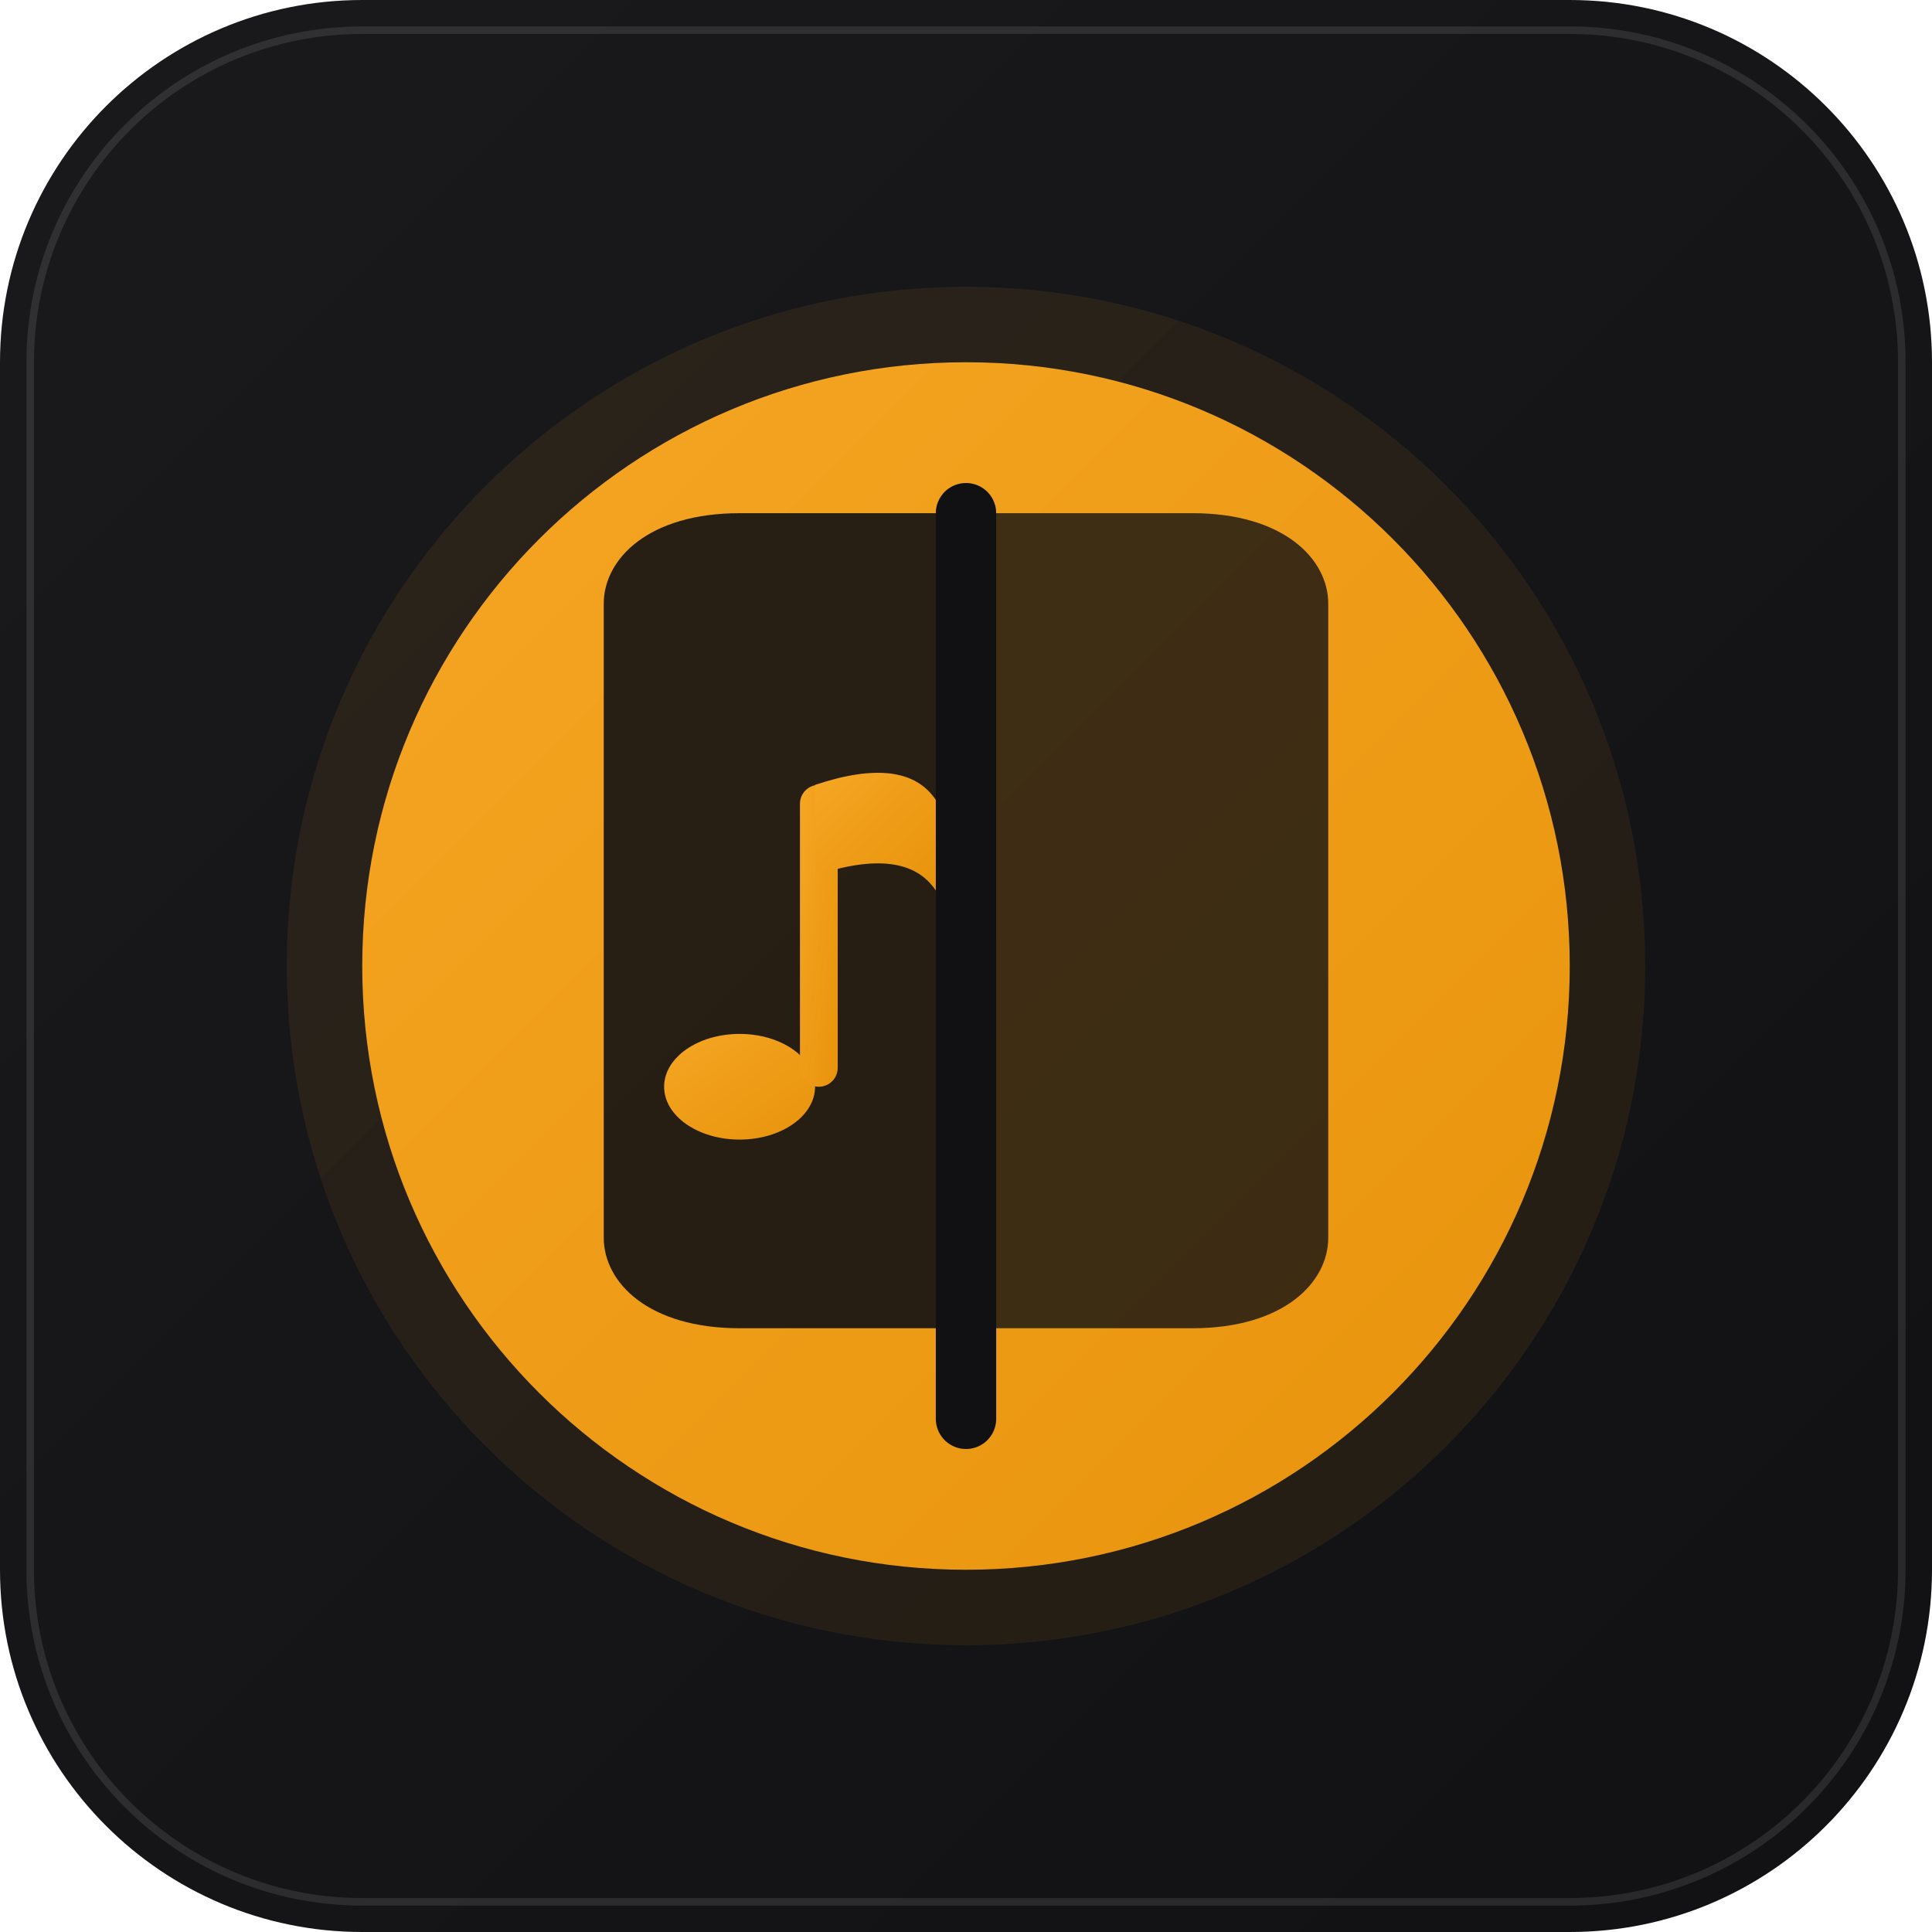
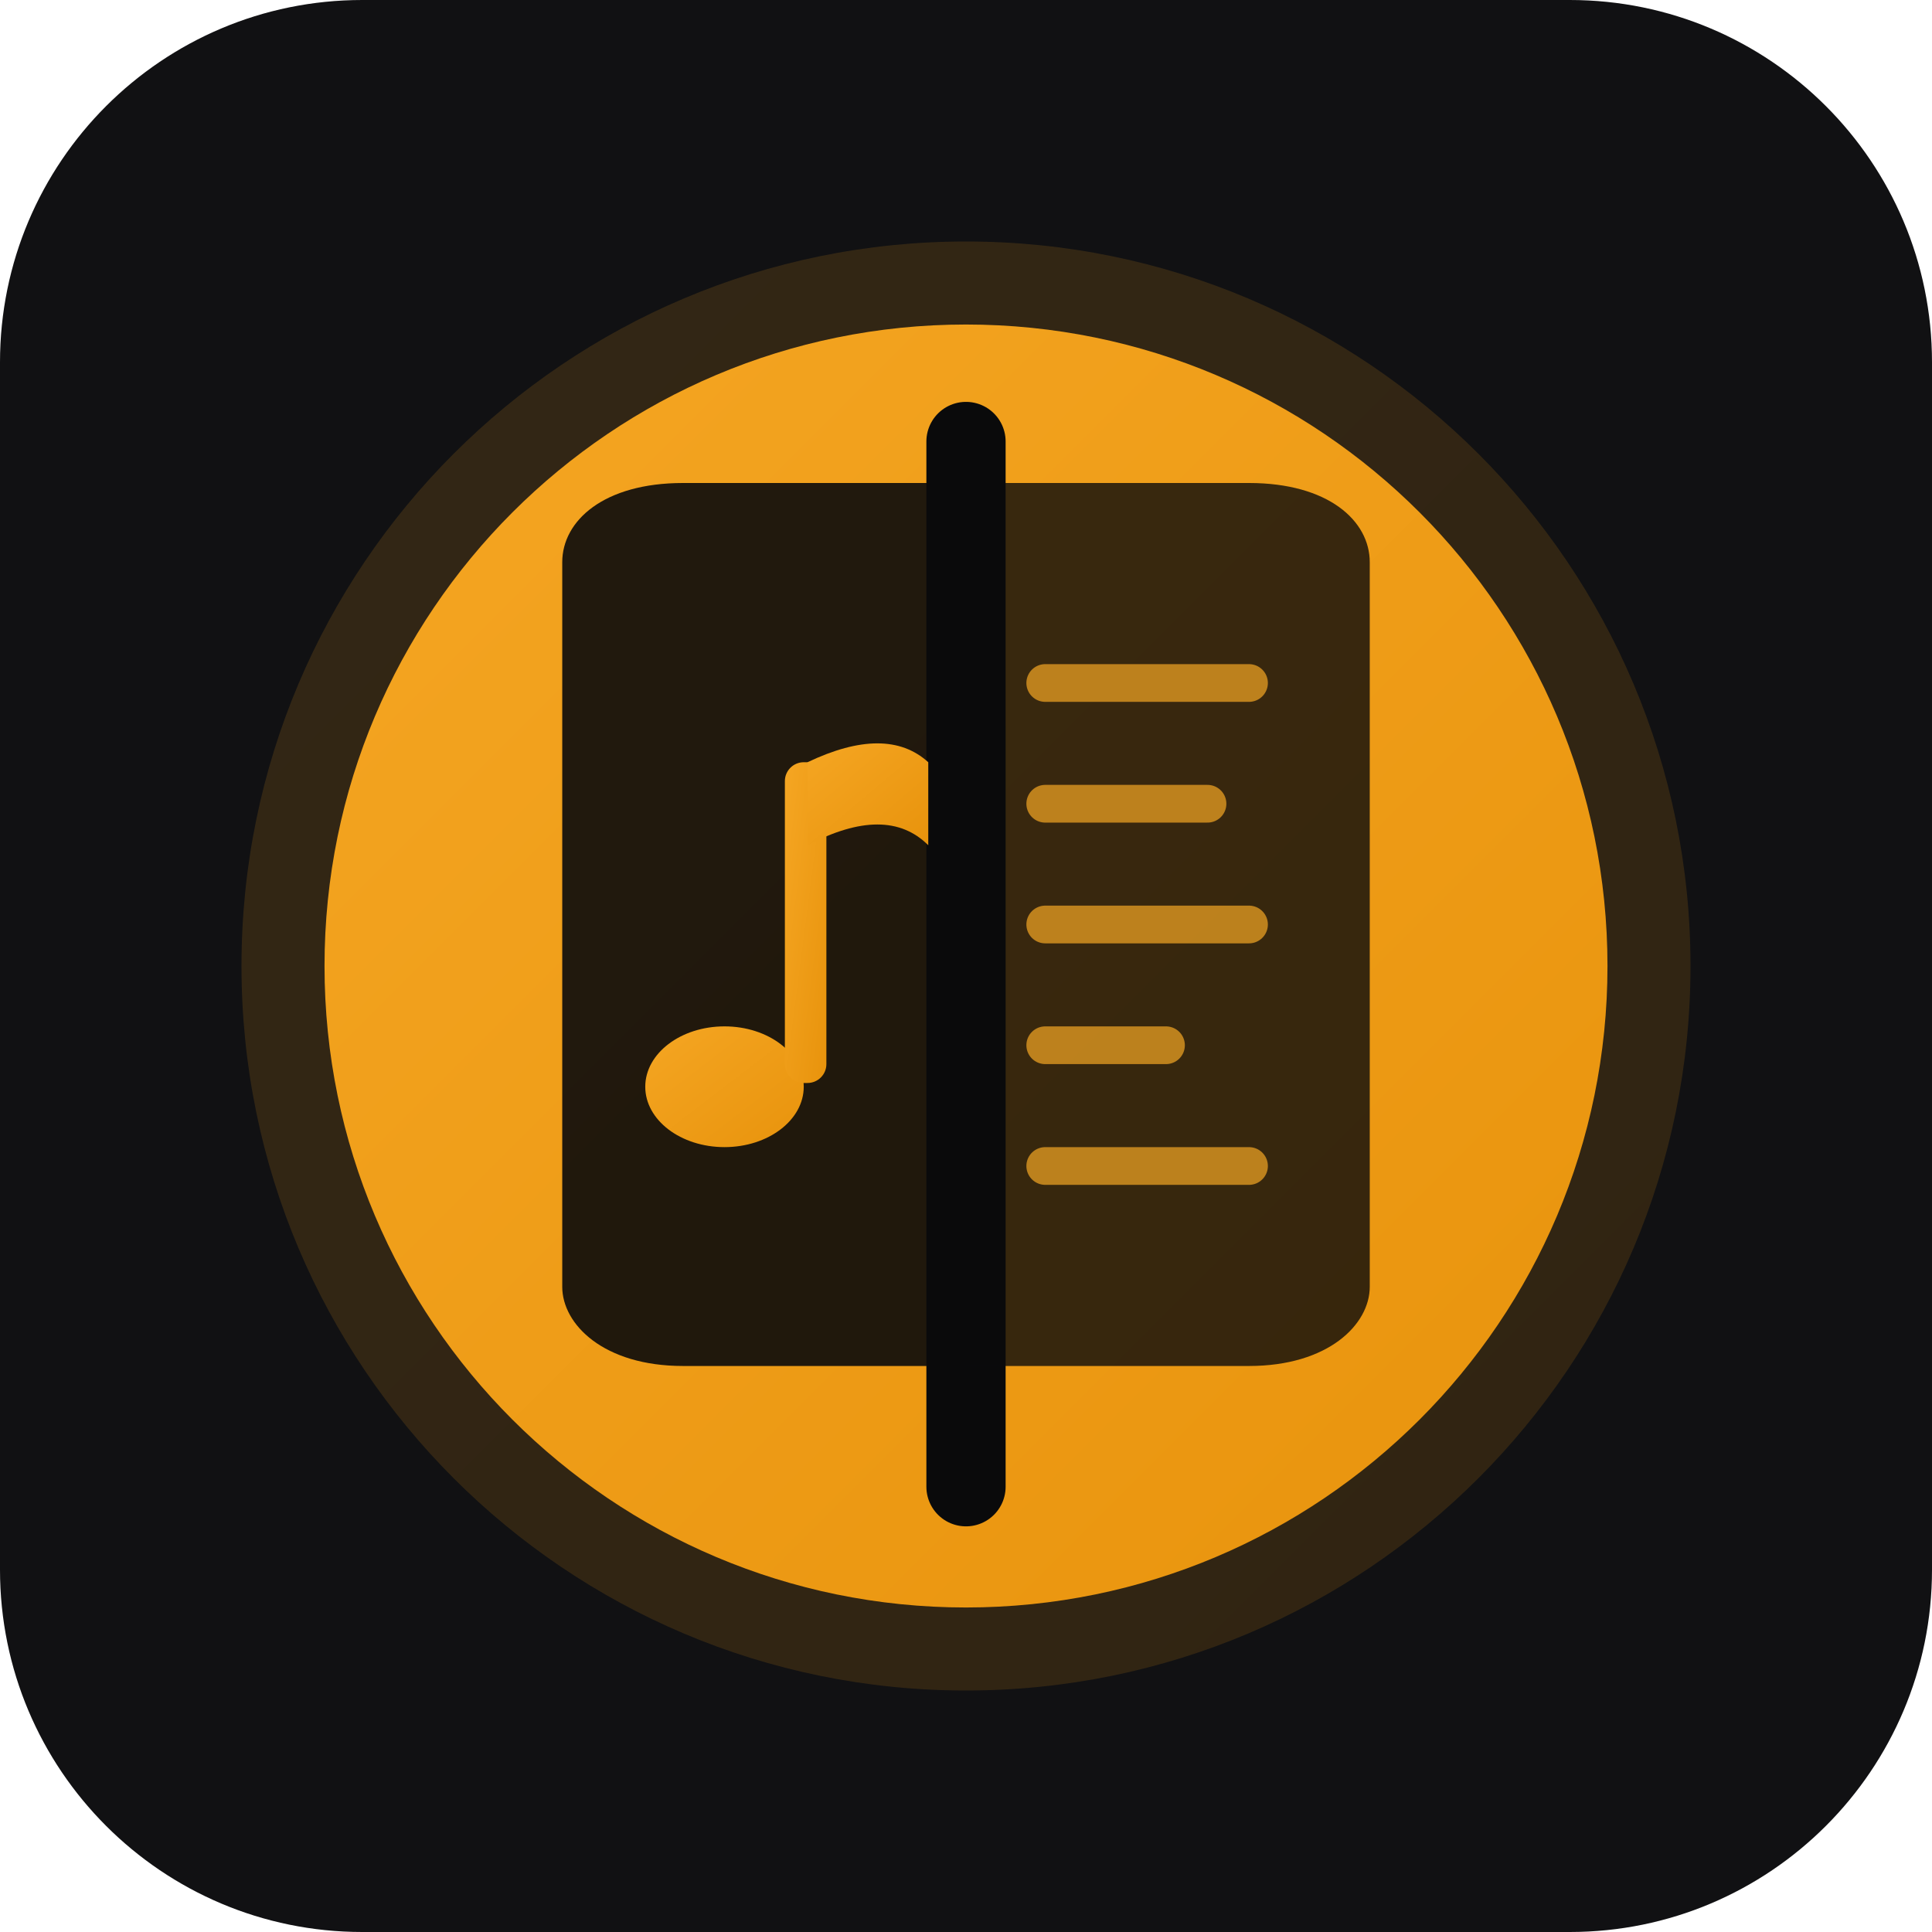
<svg xmlns="http://www.w3.org/2000/svg" width="512" height="512" viewBox="0 0 512 512" fill="none">
  <defs>
-     <linearGradient id="icon-gradient" x1="0%" y1="0%" x2="100%" y2="100%">
+     <linearGradient id="logo-gradient" x1="0%" y1="0%" x2="100%" y2="100%">
      <stop offset="0%" stop-color="#f5a623" />
      <stop offset="100%" stop-color="#e8930c" />
    </linearGradient>
-     <linearGradient id="bg-gradient" x1="0%" y1="0%" x2="100%" y2="100%">
-       <stop offset="0%" stop-color="#1a1a1d" />
-       <stop offset="100%" stop-color="#111113" />
-     </linearGradient>
  </defs>
-   <rect width="512" height="512" rx="96" fill="url(#bg-gradient)" />
-   <rect x="8" y="8" width="496" height="496" rx="88" fill="none" stroke="rgba(255,255,255,0.1)" stroke-width="2" />
-   <circle cx="256" cy="256" r="180" fill="url(#icon-gradient)" opacity="0.08" />
-   <circle cx="256" cy="256" r="160" fill="url(#icon-gradient)" />
-   <g transform="translate(136, 136)">
-     <path d="M120 0 L120 240" stroke="#111113" stroke-width="16" stroke-linecap="round" />
-     <path d="M24 24 C24 12 36 0 60 0 L120 0 L120 216 L60 216 C36 216 24 204 24 192 L24 24 Z" fill="#111113" opacity="0.9" />
-     <path d="M216 24 C216 12 204 0 180 0 L120 0 L120 216 L180 216 C204 216 216 204 216 192 L216 24 Z" fill="#111113" opacity="0.8" />
-     <g transform="translate(40, 56)">
-       <ellipse cx="20" cy="96" rx="20" ry="14" fill="url(#icon-gradient)" />
-       <rect x="36" y="16" width="10" height="80" rx="5" fill="url(#icon-gradient)" />
-       <path d="M40 16 Q64 8 72 20 L72 44 Q64 32 40 40 Z" fill="url(#icon-gradient)" />
+   <rect width="512" height="512" rx="96" fill="#111113" />
+   <circle cx="256" cy="256" r="192" fill="url(#logo-gradient)" opacity="0.15" />
+   <circle cx="256" cy="256" r="170" fill="url(#logo-gradient)" />
+   <g transform="translate(128, 117)">
+     <path d="M128 0 L128 277" stroke="#0a0a0b" stroke-width="21" stroke-linecap="round" />
+     <path d="M21 32 C21 21 32 11 53 11 L128 11 L128 245 L53 245 C32 245 21 234 21 224 L21 32 Z" fill="#0a0a0b" opacity="0.9" />
+     <path d="M235 32 C235 21 224 11 203 11 L128 11 L128 245 L203 245 C224 245 235 234 235 224 L235 32 Z" fill="#0a0a0b" opacity="0.8" />
+     <g transform="translate(43, 64)" fill="url(#logo-gradient)">
+       <ellipse cx="21" cy="107" rx="21" ry="16" />
+       <rect x="37" y="21" width="11" height="85" rx="5" />
+       <path d="M43 21 Q64 11 75 21 L75 43 Q64 32 43 43 Z" />
    </g>
-     <g stroke="url(#icon-gradient)" stroke-width="8" stroke-linecap="round" opacity="0.7">
-       <line x1="140" y1="52" x2="192" y2="52" />
-       <line x1="140" y1="84" x2="180" y2="84" />
-       <line x1="140" y1="116" x2="192" y2="116" />
-       <line x1="140" y1="148" x2="172" y2="148" />
-       <line x1="140" y1="180" x2="188" y2="180" />
+     <g stroke="#f5a623" stroke-width="10" stroke-linecap="round" opacity="0.7">
+       <line x1="149" y1="64" x2="203" y2="64" />
+       <line x1="149" y1="96" x2="192" y2="96" />
+       <line x1="149" y1="128" x2="203" y2="128" />
+       <line x1="149" y1="160" x2="181" y2="160" />
+       <line x1="149" y1="192" x2="203" y2="192" />
    </g>
  </g>
</svg>
